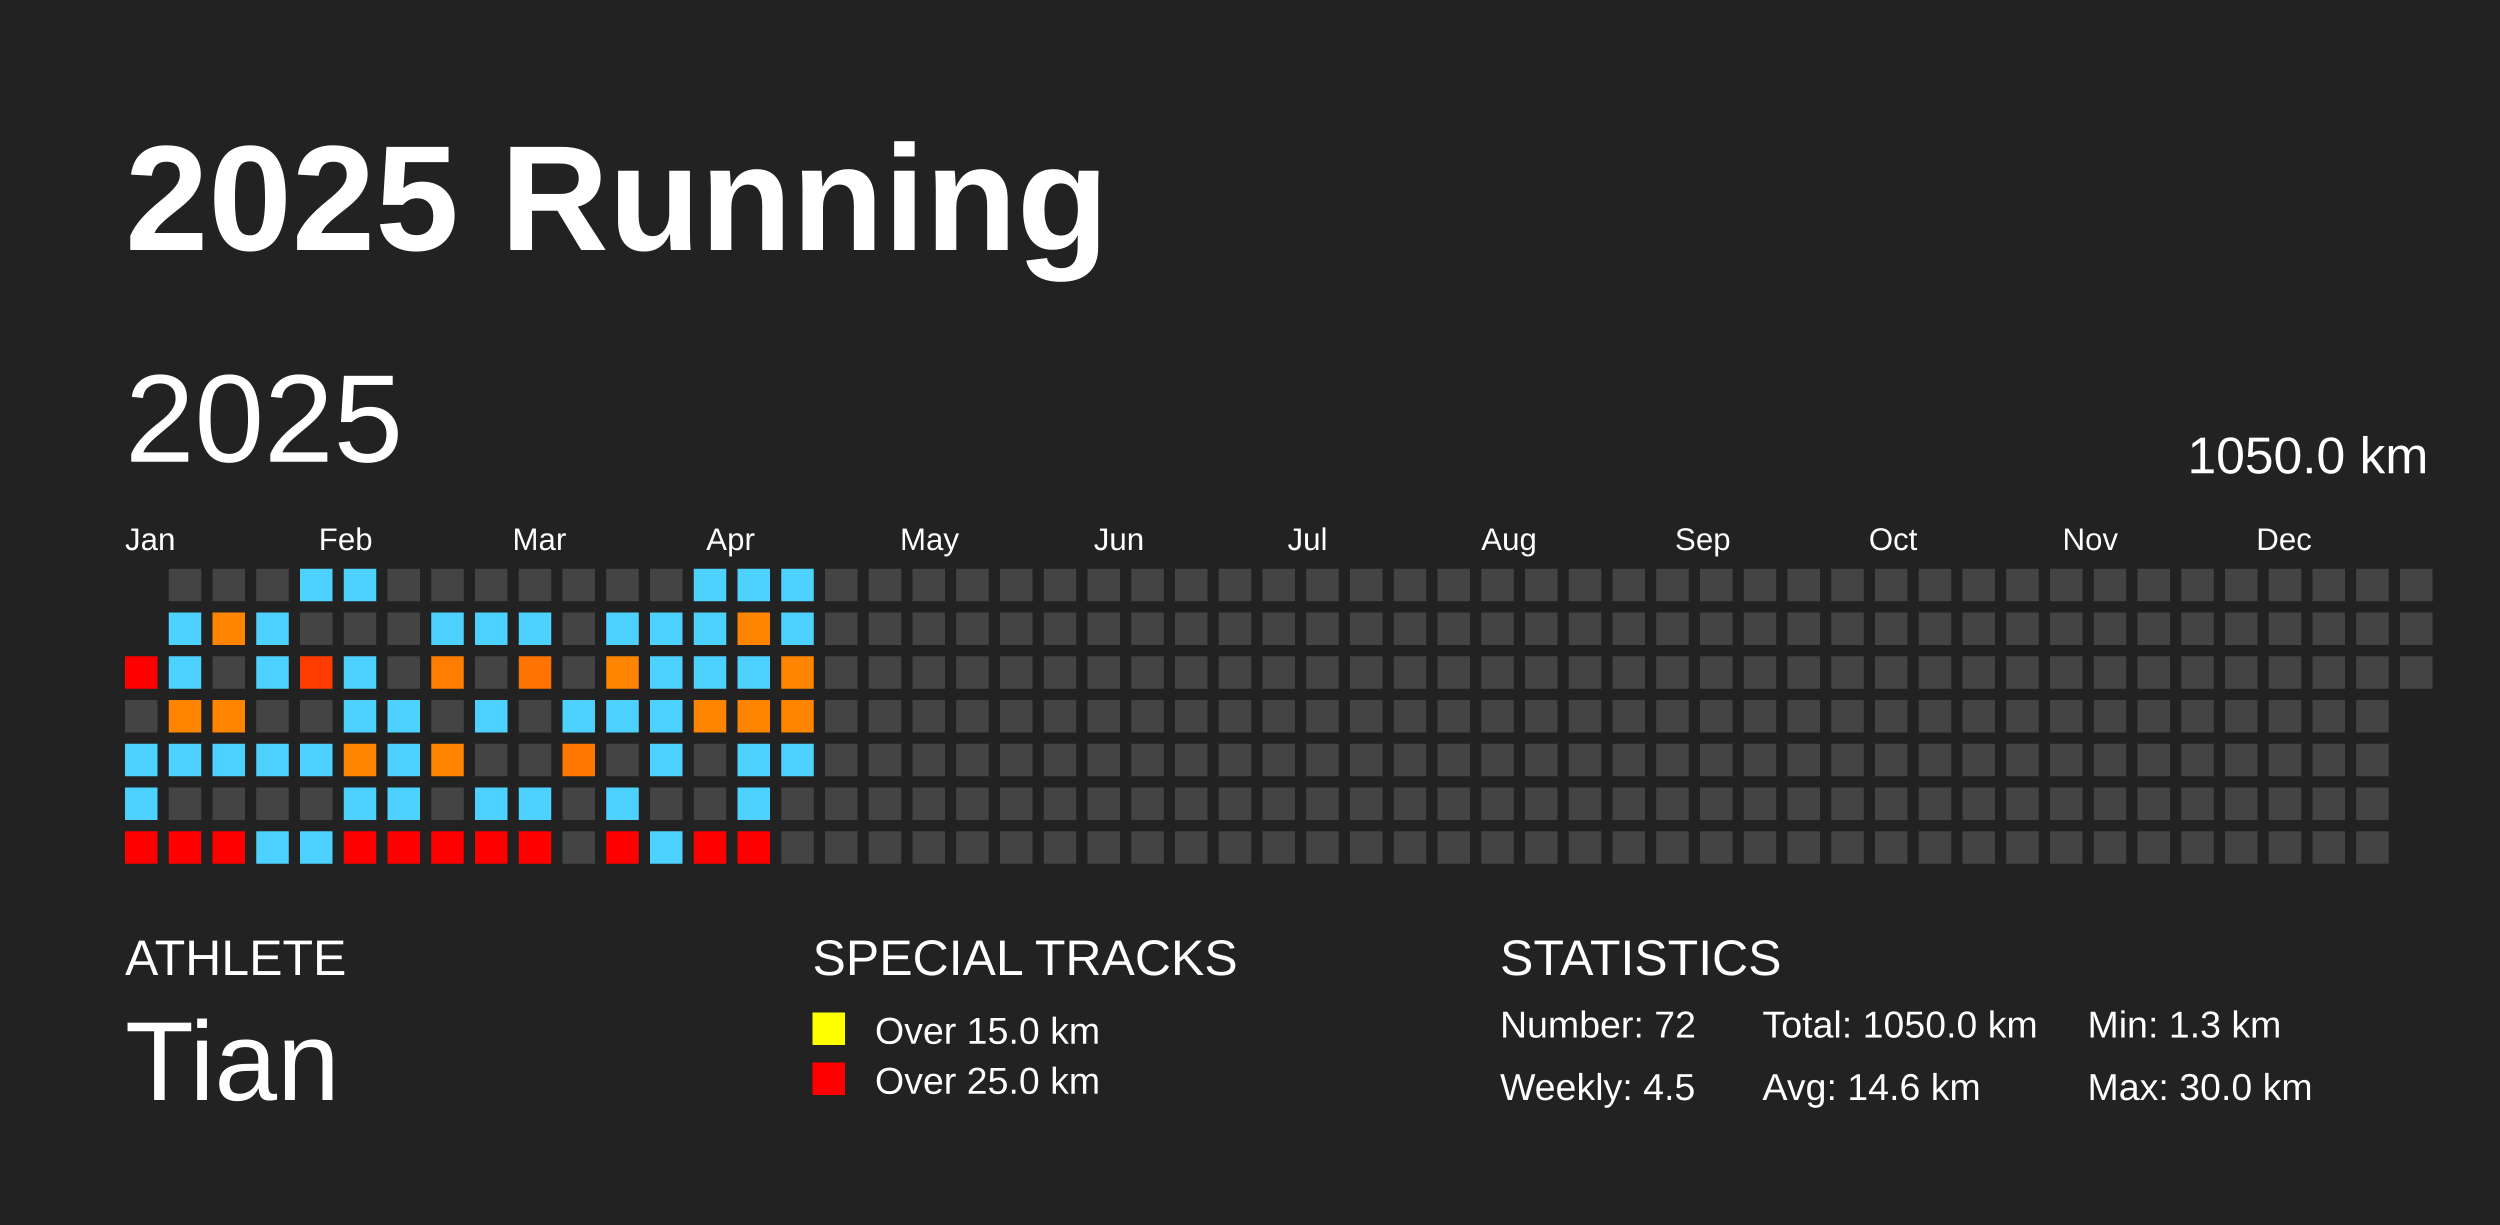
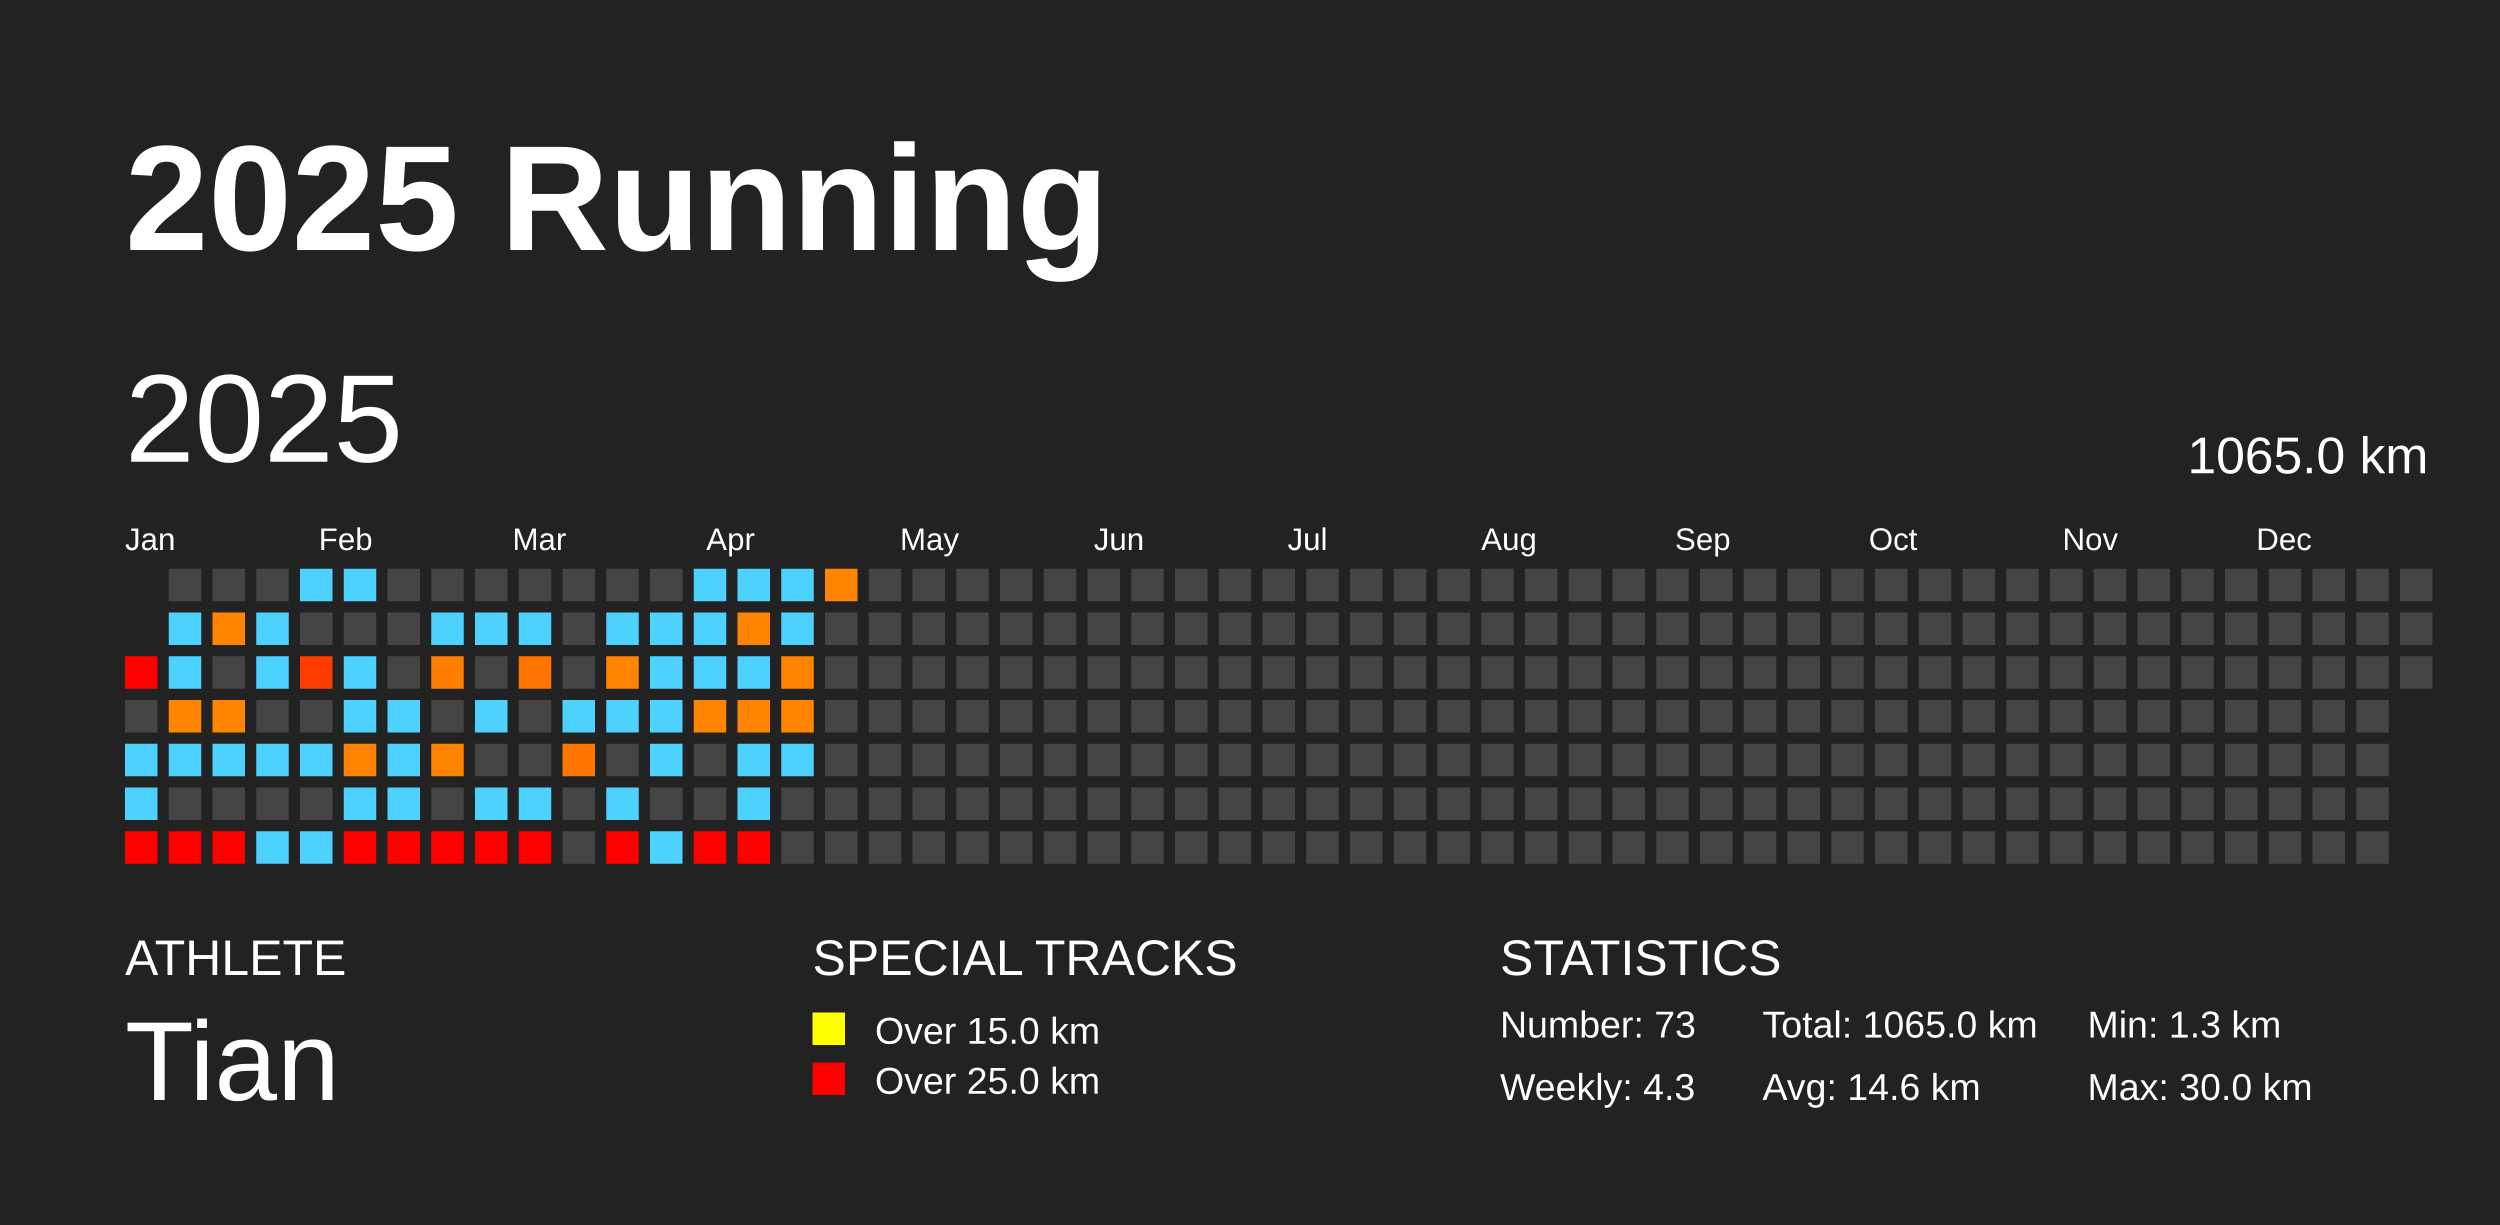
<svg xmlns="http://www.w3.org/2000/svg" baseProfile="full" height="98mm" version="1.1" viewBox="0,0,200,98" width="200mm">
  <defs />
  <rect fill="#222222" height="98" width="200" x="0" y="0" />
  <text fill="#FFFFFF" style="font-size:12px; font-family:Arial; font-weight:bold;" x="10" y="20">2025 Running</text>
  <text fill="#FFFFFF" style="font-size:4px; font-family:Arial" x="10" y="78">ATHLETE</text>
  <text fill="#FFFFFF" style="font-size:9px; font-family:Arial" x="10" y="88">Tian</text>
  <text fill="#FFFFFF" style="font-size:4px; font-family:Arial" x="65" y="78">SPECIAL TRACKS</text>
  <rect fill="yellow" height="2.6" width="2.6" x="65" y="81" />
  <text fill="#FFFFFF" style="font-size:3px; font-family:Arial" x="70" y="83.5">Over 15.0 km</text>
  <rect fill="red" height="2.6" width="2.6" x="65" y="85" />
  <text fill="#FFFFFF" style="font-size:3px; font-family:Arial" x="70" y="87.5">Over 25.0 km</text>
  <text fill="#FFFFFF" style="font-size:4px; font-family:Arial" x="120" y="78">STATISTICS</text>
-   <text fill="#FFFFFF" style="font-size:3px; font-family:Arial" x="120" y="83">Number: 72</text>
-   <text fill="#FFFFFF" style="font-size:3px; font-family:Arial" x="120" y="88">Weekly: 4.5</text>
-   <text fill="#FFFFFF" style="font-size:3px; font-family:Arial" x="141" y="83">Total: 1050.0 km</text>
+   <text fill="#FFFFFF" style="font-size:3px; font-family:Arial" x="120" y="83">Number: 73</text>
+   <text fill="#FFFFFF" style="font-size:3px; font-family:Arial" x="120" y="88">Weekly: 4.3</text>
+   <text fill="#FFFFFF" style="font-size:3px; font-family:Arial" x="141" y="83">Total: 1065.0 km</text>
  <text fill="#FFFFFF" style="font-size:3px; font-family:Arial" x="141" y="88">Avg: 14.6 km</text>
  <text fill="#FFFFFF" style="font-size:3px; font-family:Arial" x="167" y="83">Min: 1.3 km</text>
  <text fill="#FFFFFF" style="font-size:3px; font-family:Arial" x="167" y="88">Max: 30.0 km</text>
  <text dominant-baseline="hanging" fill="#FFFFFF" style="font-size:10.0px; font-family:Arial;" x="10" y="30">2025</text>
-   <text dominant-baseline="hanging" fill="#FFFFFF" style="font-size:4.125px; font-family:Arial;" x="175" y="35">1050.0 km</text>
+   <text dominant-baseline="hanging" fill="#FFFFFF" style="font-size:4.125px; font-family:Arial;" x="175" y="35">1065.0 km</text>
  <text fill="#FFFFFF" style="font-size:2.5px; font-family:Arial" x="10.0" y="44">Jan</text>
  <text fill="#FFFFFF" style="font-size:2.5px; font-family:Arial" x="25.5" y="44">Feb</text>
  <text fill="#FFFFFF" style="font-size:2.5px; font-family:Arial" x="41.0" y="44">Mar</text>
  <text fill="#FFFFFF" style="font-size:2.5px; font-family:Arial" x="56.5" y="44">Apr</text>
  <text fill="#FFFFFF" style="font-size:2.5px; font-family:Arial" x="72.0" y="44">May</text>
  <text fill="#FFFFFF" style="font-size:2.5px; font-family:Arial" x="87.5" y="44">Jun</text>
  <text fill="#FFFFFF" style="font-size:2.5px; font-family:Arial" x="103.0" y="44">Jul</text>
  <text fill="#FFFFFF" style="font-size:2.5px; font-family:Arial" x="118.5" y="44">Aug</text>
  <text fill="#FFFFFF" style="font-size:2.5px; font-family:Arial" x="134.0" y="44">Sep</text>
  <text fill="#FFFFFF" style="font-size:2.5px; font-family:Arial" x="149.5" y="44">Oct</text>
  <text fill="#FFFFFF" style="font-size:2.5px; font-family:Arial" x="165.0" y="44">Nov</text>
  <text fill="#FFFFFF" style="font-size:2.5px; font-family:Arial" x="180.5" y="44">Dec</text>
  <rect fill="red" height="2.6" width="2.6" x="10.0" y="52.5" />
  <rect fill="#444444" height="2.6" width="2.6" x="10.0" y="56.0" />
  <rect fill="#4dd2ff" height="2.6" width="2.6" x="10.0" y="59.5" />
  <rect fill="#4dd2ff" height="2.6" width="2.6" x="10.0" y="63.0" />
  <rect fill="red" height="2.6" width="2.6" x="10.0" y="66.5" />
  <rect fill="#444444" height="2.6" width="2.6" x="13.5" y="45.5" />
  <rect fill="#4dd2ff" height="2.6" width="2.6" x="13.5" y="49.0" />
  <rect fill="#4dd2ff" height="2.6" width="2.6" x="13.5" y="52.5" />
  <rect fill="#ff8500" height="2.6" width="2.6" x="13.5" y="56.0" />
  <rect fill="#4dd2ff" height="2.6" width="2.6" x="13.5" y="59.5" />
  <rect fill="#444444" height="2.6" width="2.6" x="13.5" y="63.0" />
  <rect fill="red" height="2.6" width="2.6" x="13.5" y="66.5" />
  <rect fill="#444444" height="2.6" width="2.6" x="17.0" y="45.5" />
  <rect fill="#ff8500" height="2.6" width="2.6" x="17.0" y="49.0" />
  <rect fill="#444444" height="2.6" width="2.6" x="17.0" y="52.5" />
  <rect fill="#ff8500" height="2.6" width="2.6" x="17.0" y="56.0" />
  <rect fill="#4dd2ff" height="2.6" width="2.6" x="17.0" y="59.5" />
  <rect fill="#444444" height="2.6" width="2.6" x="17.0" y="63.0" />
  <rect fill="red" height="2.6" width="2.6" x="17.0" y="66.5" />
  <rect fill="#444444" height="2.6" width="2.6" x="20.5" y="45.5" />
  <rect fill="#4dd2ff" height="2.6" width="2.6" x="20.5" y="49.0" />
  <rect fill="#4dd2ff" height="2.6" width="2.6" x="20.5" y="52.5" />
  <rect fill="#444444" height="2.6" width="2.6" x="20.5" y="56.0" />
  <rect fill="#4dd2ff" height="2.6" width="2.6" x="20.5" y="59.5" />
  <rect fill="#444444" height="2.6" width="2.6" x="20.5" y="63.0" />
  <rect fill="#4dd2ff" height="2.6" width="2.6" x="20.5" y="66.5" />
  <rect fill="#4dd2ff" height="2.6" width="2.6" x="24.0" y="45.5" />
  <rect fill="#444444" height="2.6" width="2.6" x="24.0" y="49.0" />
  <rect fill="#ff3c00" height="2.6" width="2.6" x="24.0" y="52.5" />
  <rect fill="#444444" height="2.6" width="2.6" x="24.0" y="56.0" />
  <rect fill="#4dd2ff" height="2.6" width="2.6" x="24.0" y="59.5" />
  <rect fill="#444444" height="2.6" width="2.6" x="24.0" y="63.0" />
  <rect fill="#4dd2ff" height="2.6" width="2.6" x="24.0" y="66.5" />
  <rect fill="#4dd2ff" height="2.6" width="2.6" x="27.5" y="45.5" />
  <rect fill="#444444" height="2.6" width="2.6" x="27.5" y="49.0" />
  <rect fill="#4dd2ff" height="2.6" width="2.6" x="27.5" y="52.5" />
  <rect fill="#4dd2ff" height="2.6" width="2.6" x="27.5" y="56.0" />
  <rect fill="#ff8500" height="2.6" width="2.6" x="27.5" y="59.5" />
  <rect fill="#4dd2ff" height="2.6" width="2.6" x="27.5" y="63.0" />
  <rect fill="red" height="2.6" width="2.6" x="27.5" y="66.5" />
  <rect fill="#444444" height="2.6" width="2.6" x="31.0" y="45.5" />
  <rect fill="#444444" height="2.6" width="2.6" x="31.0" y="49.0" />
  <rect fill="#444444" height="2.6" width="2.6" x="31.0" y="52.5" />
  <rect fill="#4dd2ff" height="2.6" width="2.6" x="31.0" y="56.0" />
  <rect fill="#4dd2ff" height="2.6" width="2.6" x="31.0" y="59.5" />
  <rect fill="#4dd2ff" height="2.6" width="2.6" x="31.0" y="63.0" />
  <rect fill="red" height="2.6" width="2.6" x="31.0" y="66.5" />
  <rect fill="#444444" height="2.6" width="2.6" x="34.5" y="45.5" />
  <rect fill="#4dd2ff" height="2.6" width="2.6" x="34.5" y="49.0" />
  <rect fill="#ff7d00" height="2.6" width="2.6" x="34.5" y="52.5" />
  <rect fill="#444444" height="2.6" width="2.6" x="34.5" y="56.0" />
  <rect fill="#ff8500" height="2.6" width="2.6" x="34.5" y="59.5" />
  <rect fill="#444444" height="2.6" width="2.6" x="34.5" y="63.0" />
  <rect fill="red" height="2.6" width="2.6" x="34.5" y="66.5" />
  <rect fill="#444444" height="2.6" width="2.6" x="38.0" y="45.5" />
  <rect fill="#4dd2ff" height="2.6" width="2.6" x="38.0" y="49.0" />
  <rect fill="#444444" height="2.6" width="2.6" x="38.0" y="52.5" />
  <rect fill="#4dd2ff" height="2.6" width="2.6" x="38.0" y="56.0" />
  <rect fill="#444444" height="2.6" width="2.6" x="38.0" y="59.5" />
  <rect fill="#4dd2ff" height="2.6" width="2.6" x="38.0" y="63.0" />
  <rect fill="red" height="2.6" width="2.6" x="38.0" y="66.5" />
  <rect fill="#444444" height="2.6" width="2.6" x="41.5" y="45.5" />
  <rect fill="#4dd2ff" height="2.6" width="2.6" x="41.5" y="49.0" />
  <rect fill="#ff7400" height="2.6" width="2.6" x="41.5" y="52.5" />
  <rect fill="#444444" height="2.6" width="2.6" x="41.5" y="56.0" />
  <rect fill="#444444" height="2.6" width="2.6" x="41.5" y="59.5" />
  <rect fill="#4dd2ff" height="2.6" width="2.6" x="41.5" y="63.0" />
  <rect fill="red" height="2.6" width="2.6" x="41.5" y="66.5" />
  <rect fill="#444444" height="2.6" width="2.6" x="45.0" y="45.5" />
  <rect fill="#444444" height="2.6" width="2.6" x="45.0" y="49.0" />
  <rect fill="#444444" height="2.6" width="2.6" x="45.0" y="52.5" />
  <rect fill="#4dd2ff" height="2.6" width="2.6" x="45.0" y="56.0" />
  <rect fill="#ff7700" height="2.6" width="2.6" x="45.0" y="59.5" />
  <rect fill="#444444" height="2.6" width="2.6" x="45.0" y="63.0" />
  <rect fill="#444444" height="2.6" width="2.6" x="45.0" y="66.5" />
  <rect fill="#444444" height="2.6" width="2.6" x="48.5" y="45.5" />
  <rect fill="#4dd2ff" height="2.6" width="2.6" x="48.5" y="49.0" />
  <rect fill="#ff8500" height="2.6" width="2.6" x="48.5" y="52.5" />
  <rect fill="#4dd2ff" height="2.6" width="2.6" x="48.5" y="56.0" />
  <rect fill="#444444" height="2.6" width="2.6" x="48.5" y="59.5" />
  <rect fill="#4dd2ff" height="2.6" width="2.6" x="48.5" y="63.0" />
  <rect fill="red" height="2.6" width="2.6" x="48.5" y="66.5" />
  <rect fill="#444444" height="2.6" width="2.6" x="52.0" y="45.5" />
  <rect fill="#4dd2ff" height="2.6" width="2.6" x="52.0" y="49.0" />
  <rect fill="#4dd2ff" height="2.6" width="2.6" x="52.0" y="52.5" />
  <rect fill="#4dd2ff" height="2.6" width="2.6" x="52.0" y="56.0" />
  <rect fill="#4dd2ff" height="2.6" width="2.6" x="52.0" y="59.5" />
  <rect fill="#444444" height="2.6" width="2.6" x="52.0" y="63.0" />
  <rect fill="#4dd2ff" height="2.6" width="2.6" x="52.0" y="66.5" />
  <rect fill="#4dd2ff" height="2.6" width="2.6" x="55.5" y="45.5" />
  <rect fill="#4dd2ff" height="2.6" width="2.6" x="55.5" y="49.0" />
  <rect fill="#4dd2ff" height="2.6" width="2.6" x="55.5" y="52.5" />
  <rect fill="#ff8500" height="2.6" width="2.6" x="55.5" y="56.0" />
  <rect fill="#444444" height="2.6" width="2.6" x="55.5" y="59.5" />
  <rect fill="#444444" height="2.6" width="2.6" x="55.5" y="63.0" />
  <rect fill="red" height="2.6" width="2.6" x="55.5" y="66.5" />
  <rect fill="#4dd2ff" height="2.6" width="2.6" x="59.0" y="45.5" />
  <rect fill="#ff8500" height="2.6" width="2.6" x="59.0" y="49.0" />
  <rect fill="#4dd2ff" height="2.6" width="2.6" x="59.0" y="52.5" />
  <rect fill="#ff8500" height="2.6" width="2.6" x="59.0" y="56.0" />
  <rect fill="#4dd2ff" height="2.6" width="2.6" x="59.0" y="59.5" />
  <rect fill="#4dd2ff" height="2.6" width="2.6" x="59.0" y="63.0" />
  <rect fill="red" height="2.6" width="2.6" x="59.0" y="66.5" />
  <rect fill="#4dd2ff" height="2.6" width="2.6" x="62.5" y="45.5" />
  <rect fill="#4dd2ff" height="2.6" width="2.6" x="62.5" y="49.0" />
  <rect fill="#ff8500" height="2.6" width="2.6" x="62.5" y="52.5" />
  <rect fill="#ff8500" height="2.6" width="2.6" x="62.5" y="56.0" />
  <rect fill="#4dd2ff" height="2.6" width="2.6" x="62.5" y="59.5" />
  <rect fill="#444444" height="2.6" width="2.6" x="62.5" y="63.0" />
  <rect fill="#444444" height="2.6" width="2.6" x="62.5" y="66.5" />
-   <rect fill="#444444" height="2.6" width="2.6" x="66.0" y="45.5" />
+   <rect fill="#ff8500" height="2.6" width="2.6" x="66.0" y="45.5" />
  <rect fill="#444444" height="2.6" width="2.6" x="66.0" y="49.0" />
  <rect fill="#444444" height="2.6" width="2.6" x="66.0" y="52.5" />
  <rect fill="#444444" height="2.6" width="2.6" x="66.0" y="56.0" />
  <rect fill="#444444" height="2.6" width="2.6" x="66.0" y="59.5" />
  <rect fill="#444444" height="2.6" width="2.6" x="66.0" y="63.0" />
  <rect fill="#444444" height="2.6" width="2.6" x="66.0" y="66.5" />
  <rect fill="#444444" height="2.6" width="2.6" x="69.5" y="45.5" />
  <rect fill="#444444" height="2.6" width="2.6" x="69.5" y="49.0" />
  <rect fill="#444444" height="2.6" width="2.6" x="69.5" y="52.5" />
  <rect fill="#444444" height="2.6" width="2.6" x="69.5" y="56.0" />
  <rect fill="#444444" height="2.6" width="2.6" x="69.5" y="59.5" />
  <rect fill="#444444" height="2.6" width="2.6" x="69.5" y="63.0" />
  <rect fill="#444444" height="2.6" width="2.6" x="69.5" y="66.5" />
  <rect fill="#444444" height="2.6" width="2.6" x="73.0" y="45.5" />
  <rect fill="#444444" height="2.6" width="2.6" x="73.0" y="49.0" />
  <rect fill="#444444" height="2.6" width="2.6" x="73.0" y="52.5" />
  <rect fill="#444444" height="2.6" width="2.6" x="73.0" y="56.0" />
  <rect fill="#444444" height="2.6" width="2.6" x="73.0" y="59.5" />
  <rect fill="#444444" height="2.6" width="2.6" x="73.0" y="63.0" />
  <rect fill="#444444" height="2.6" width="2.6" x="73.0" y="66.5" />
  <rect fill="#444444" height="2.6" width="2.6" x="76.5" y="45.5" />
  <rect fill="#444444" height="2.6" width="2.6" x="76.5" y="49.0" />
  <rect fill="#444444" height="2.6" width="2.6" x="76.5" y="52.5" />
  <rect fill="#444444" height="2.6" width="2.6" x="76.5" y="56.0" />
  <rect fill="#444444" height="2.6" width="2.6" x="76.5" y="59.5" />
  <rect fill="#444444" height="2.6" width="2.6" x="76.5" y="63.0" />
  <rect fill="#444444" height="2.6" width="2.6" x="76.5" y="66.5" />
  <rect fill="#444444" height="2.6" width="2.6" x="80.0" y="45.5" />
  <rect fill="#444444" height="2.6" width="2.6" x="80.0" y="49.0" />
  <rect fill="#444444" height="2.6" width="2.6" x="80.0" y="52.5" />
  <rect fill="#444444" height="2.6" width="2.6" x="80.0" y="56.0" />
  <rect fill="#444444" height="2.6" width="2.6" x="80.0" y="59.5" />
  <rect fill="#444444" height="2.6" width="2.6" x="80.0" y="63.0" />
  <rect fill="#444444" height="2.6" width="2.6" x="80.0" y="66.5" />
  <rect fill="#444444" height="2.6" width="2.6" x="83.5" y="45.5" />
  <rect fill="#444444" height="2.6" width="2.6" x="83.5" y="49.0" />
  <rect fill="#444444" height="2.6" width="2.6" x="83.5" y="52.5" />
  <rect fill="#444444" height="2.6" width="2.6" x="83.5" y="56.0" />
  <rect fill="#444444" height="2.6" width="2.6" x="83.5" y="59.5" />
  <rect fill="#444444" height="2.6" width="2.6" x="83.5" y="63.0" />
  <rect fill="#444444" height="2.6" width="2.6" x="83.5" y="66.5" />
  <rect fill="#444444" height="2.6" width="2.6" x="87.0" y="45.5" />
  <rect fill="#444444" height="2.6" width="2.6" x="87.0" y="49.0" />
  <rect fill="#444444" height="2.6" width="2.6" x="87.0" y="52.5" />
  <rect fill="#444444" height="2.6" width="2.6" x="87.0" y="56.0" />
  <rect fill="#444444" height="2.6" width="2.6" x="87.0" y="59.5" />
  <rect fill="#444444" height="2.6" width="2.6" x="87.0" y="63.0" />
  <rect fill="#444444" height="2.6" width="2.6" x="87.0" y="66.5" />
  <rect fill="#444444" height="2.6" width="2.6" x="90.5" y="45.5" />
  <rect fill="#444444" height="2.6" width="2.6" x="90.5" y="49.0" />
  <rect fill="#444444" height="2.6" width="2.6" x="90.5" y="52.5" />
  <rect fill="#444444" height="2.6" width="2.6" x="90.5" y="56.0" />
  <rect fill="#444444" height="2.6" width="2.6" x="90.5" y="59.5" />
  <rect fill="#444444" height="2.6" width="2.6" x="90.5" y="63.0" />
  <rect fill="#444444" height="2.6" width="2.6" x="90.5" y="66.5" />
  <rect fill="#444444" height="2.6" width="2.6" x="94.0" y="45.5" />
  <rect fill="#444444" height="2.6" width="2.6" x="94.0" y="49.0" />
  <rect fill="#444444" height="2.6" width="2.6" x="94.0" y="52.5" />
  <rect fill="#444444" height="2.6" width="2.6" x="94.0" y="56.0" />
  <rect fill="#444444" height="2.6" width="2.6" x="94.0" y="59.5" />
  <rect fill="#444444" height="2.6" width="2.6" x="94.0" y="63.0" />
  <rect fill="#444444" height="2.6" width="2.6" x="94.0" y="66.5" />
  <rect fill="#444444" height="2.6" width="2.6" x="97.5" y="45.5" />
  <rect fill="#444444" height="2.6" width="2.6" x="97.5" y="49.0" />
  <rect fill="#444444" height="2.6" width="2.6" x="97.5" y="52.5" />
  <rect fill="#444444" height="2.6" width="2.6" x="97.5" y="56.0" />
  <rect fill="#444444" height="2.6" width="2.6" x="97.5" y="59.5" />
  <rect fill="#444444" height="2.6" width="2.6" x="97.5" y="63.0" />
  <rect fill="#444444" height="2.6" width="2.6" x="97.5" y="66.5" />
  <rect fill="#444444" height="2.6" width="2.6" x="101.0" y="45.5" />
  <rect fill="#444444" height="2.6" width="2.6" x="101.0" y="49.0" />
  <rect fill="#444444" height="2.6" width="2.6" x="101.0" y="52.5" />
  <rect fill="#444444" height="2.6" width="2.6" x="101.0" y="56.0" />
  <rect fill="#444444" height="2.6" width="2.6" x="101.0" y="59.5" />
  <rect fill="#444444" height="2.6" width="2.6" x="101.0" y="63.0" />
  <rect fill="#444444" height="2.6" width="2.6" x="101.0" y="66.5" />
  <rect fill="#444444" height="2.6" width="2.6" x="104.5" y="45.5" />
  <rect fill="#444444" height="2.6" width="2.6" x="104.5" y="49.0" />
  <rect fill="#444444" height="2.6" width="2.6" x="104.5" y="52.5" />
  <rect fill="#444444" height="2.6" width="2.6" x="104.5" y="56.0" />
  <rect fill="#444444" height="2.6" width="2.6" x="104.5" y="59.5" />
  <rect fill="#444444" height="2.6" width="2.6" x="104.5" y="63.0" />
  <rect fill="#444444" height="2.6" width="2.6" x="104.5" y="66.5" />
  <rect fill="#444444" height="2.6" width="2.6" x="108.0" y="45.5" />
  <rect fill="#444444" height="2.6" width="2.6" x="108.0" y="49.0" />
  <rect fill="#444444" height="2.6" width="2.6" x="108.0" y="52.5" />
  <rect fill="#444444" height="2.6" width="2.6" x="108.0" y="56.0" />
  <rect fill="#444444" height="2.6" width="2.6" x="108.0" y="59.5" />
  <rect fill="#444444" height="2.6" width="2.6" x="108.0" y="63.0" />
  <rect fill="#444444" height="2.6" width="2.6" x="108.0" y="66.5" />
  <rect fill="#444444" height="2.6" width="2.6" x="111.5" y="45.5" />
  <rect fill="#444444" height="2.6" width="2.6" x="111.5" y="49.0" />
  <rect fill="#444444" height="2.6" width="2.6" x="111.5" y="52.5" />
  <rect fill="#444444" height="2.6" width="2.6" x="111.5" y="56.0" />
  <rect fill="#444444" height="2.6" width="2.6" x="111.5" y="59.5" />
  <rect fill="#444444" height="2.6" width="2.6" x="111.5" y="63.0" />
  <rect fill="#444444" height="2.6" width="2.6" x="111.5" y="66.5" />
  <rect fill="#444444" height="2.6" width="2.6" x="115.0" y="45.5" />
  <rect fill="#444444" height="2.6" width="2.6" x="115.0" y="49.0" />
  <rect fill="#444444" height="2.6" width="2.6" x="115.0" y="52.5" />
  <rect fill="#444444" height="2.6" width="2.6" x="115.0" y="56.0" />
  <rect fill="#444444" height="2.6" width="2.6" x="115.0" y="59.5" />
  <rect fill="#444444" height="2.6" width="2.6" x="115.0" y="63.0" />
  <rect fill="#444444" height="2.6" width="2.6" x="115.0" y="66.5" />
  <rect fill="#444444" height="2.6" width="2.6" x="118.5" y="45.5" />
  <rect fill="#444444" height="2.6" width="2.6" x="118.5" y="49.0" />
  <rect fill="#444444" height="2.6" width="2.6" x="118.5" y="52.5" />
  <rect fill="#444444" height="2.6" width="2.6" x="118.5" y="56.0" />
  <rect fill="#444444" height="2.6" width="2.6" x="118.5" y="59.5" />
  <rect fill="#444444" height="2.6" width="2.6" x="118.5" y="63.0" />
  <rect fill="#444444" height="2.6" width="2.6" x="118.5" y="66.5" />
  <rect fill="#444444" height="2.6" width="2.6" x="122.0" y="45.5" />
  <rect fill="#444444" height="2.6" width="2.6" x="122.0" y="49.0" />
  <rect fill="#444444" height="2.6" width="2.6" x="122.0" y="52.5" />
  <rect fill="#444444" height="2.6" width="2.6" x="122.0" y="56.0" />
  <rect fill="#444444" height="2.6" width="2.6" x="122.0" y="59.5" />
  <rect fill="#444444" height="2.6" width="2.6" x="122.0" y="63.0" />
  <rect fill="#444444" height="2.6" width="2.6" x="122.0" y="66.5" />
  <rect fill="#444444" height="2.6" width="2.6" x="125.5" y="45.5" />
  <rect fill="#444444" height="2.6" width="2.6" x="125.5" y="49.0" />
  <rect fill="#444444" height="2.6" width="2.6" x="125.5" y="52.5" />
  <rect fill="#444444" height="2.6" width="2.6" x="125.5" y="56.0" />
  <rect fill="#444444" height="2.6" width="2.6" x="125.5" y="59.5" />
  <rect fill="#444444" height="2.6" width="2.6" x="125.5" y="63.0" />
  <rect fill="#444444" height="2.6" width="2.6" x="125.5" y="66.5" />
  <rect fill="#444444" height="2.6" width="2.6" x="129.0" y="45.5" />
  <rect fill="#444444" height="2.6" width="2.6" x="129.0" y="49.0" />
  <rect fill="#444444" height="2.6" width="2.6" x="129.0" y="52.5" />
  <rect fill="#444444" height="2.6" width="2.6" x="129.0" y="56.0" />
  <rect fill="#444444" height="2.6" width="2.6" x="129.0" y="59.5" />
  <rect fill="#444444" height="2.6" width="2.6" x="129.0" y="63.0" />
  <rect fill="#444444" height="2.6" width="2.6" x="129.0" y="66.5" />
  <rect fill="#444444" height="2.6" width="2.6" x="132.5" y="45.5" />
  <rect fill="#444444" height="2.6" width="2.6" x="132.5" y="49.0" />
  <rect fill="#444444" height="2.6" width="2.6" x="132.5" y="52.5" />
  <rect fill="#444444" height="2.6" width="2.6" x="132.5" y="56.0" />
  <rect fill="#444444" height="2.6" width="2.6" x="132.5" y="59.5" />
  <rect fill="#444444" height="2.6" width="2.6" x="132.5" y="63.0" />
  <rect fill="#444444" height="2.6" width="2.6" x="132.5" y="66.5" />
  <rect fill="#444444" height="2.6" width="2.6" x="136.0" y="45.5" />
  <rect fill="#444444" height="2.6" width="2.6" x="136.0" y="49.0" />
  <rect fill="#444444" height="2.6" width="2.6" x="136.0" y="52.5" />
  <rect fill="#444444" height="2.6" width="2.6" x="136.0" y="56.0" />
  <rect fill="#444444" height="2.6" width="2.6" x="136.0" y="59.5" />
  <rect fill="#444444" height="2.6" width="2.6" x="136.0" y="63.0" />
  <rect fill="#444444" height="2.6" width="2.6" x="136.0" y="66.5" />
  <rect fill="#444444" height="2.6" width="2.6" x="139.5" y="45.5" />
  <rect fill="#444444" height="2.6" width="2.6" x="139.5" y="49.0" />
  <rect fill="#444444" height="2.6" width="2.6" x="139.5" y="52.5" />
  <rect fill="#444444" height="2.6" width="2.6" x="139.5" y="56.0" />
  <rect fill="#444444" height="2.6" width="2.6" x="139.5" y="59.5" />
  <rect fill="#444444" height="2.6" width="2.6" x="139.5" y="63.0" />
  <rect fill="#444444" height="2.6" width="2.6" x="139.5" y="66.5" />
  <rect fill="#444444" height="2.6" width="2.6" x="143.0" y="45.5" />
  <rect fill="#444444" height="2.6" width="2.6" x="143.0" y="49.0" />
  <rect fill="#444444" height="2.6" width="2.6" x="143.0" y="52.5" />
  <rect fill="#444444" height="2.6" width="2.6" x="143.0" y="56.0" />
  <rect fill="#444444" height="2.6" width="2.6" x="143.0" y="59.5" />
  <rect fill="#444444" height="2.6" width="2.6" x="143.0" y="63.0" />
  <rect fill="#444444" height="2.6" width="2.6" x="143.0" y="66.5" />
  <rect fill="#444444" height="2.6" width="2.6" x="146.5" y="45.5" />
  <rect fill="#444444" height="2.6" width="2.6" x="146.5" y="49.0" />
  <rect fill="#444444" height="2.6" width="2.6" x="146.5" y="52.5" />
  <rect fill="#444444" height="2.6" width="2.6" x="146.5" y="56.0" />
  <rect fill="#444444" height="2.6" width="2.6" x="146.5" y="59.5" />
  <rect fill="#444444" height="2.6" width="2.6" x="146.5" y="63.0" />
  <rect fill="#444444" height="2.6" width="2.6" x="146.5" y="66.5" />
  <rect fill="#444444" height="2.6" width="2.6" x="150.0" y="45.5" />
  <rect fill="#444444" height="2.6" width="2.6" x="150.0" y="49.0" />
  <rect fill="#444444" height="2.6" width="2.6" x="150.0" y="52.5" />
  <rect fill="#444444" height="2.6" width="2.6" x="150.0" y="56.0" />
  <rect fill="#444444" height="2.6" width="2.6" x="150.0" y="59.5" />
  <rect fill="#444444" height="2.6" width="2.6" x="150.0" y="63.0" />
  <rect fill="#444444" height="2.6" width="2.6" x="150.0" y="66.5" />
  <rect fill="#444444" height="2.6" width="2.6" x="153.5" y="45.5" />
  <rect fill="#444444" height="2.6" width="2.6" x="153.5" y="49.0" />
  <rect fill="#444444" height="2.6" width="2.6" x="153.5" y="52.5" />
  <rect fill="#444444" height="2.6" width="2.6" x="153.5" y="56.0" />
  <rect fill="#444444" height="2.6" width="2.6" x="153.5" y="59.5" />
  <rect fill="#444444" height="2.6" width="2.6" x="153.5" y="63.0" />
  <rect fill="#444444" height="2.6" width="2.6" x="153.5" y="66.5" />
  <rect fill="#444444" height="2.6" width="2.6" x="157.0" y="45.5" />
  <rect fill="#444444" height="2.6" width="2.6" x="157.0" y="49.0" />
  <rect fill="#444444" height="2.6" width="2.6" x="157.0" y="52.5" />
  <rect fill="#444444" height="2.6" width="2.6" x="157.0" y="56.0" />
  <rect fill="#444444" height="2.6" width="2.6" x="157.0" y="59.5" />
  <rect fill="#444444" height="2.6" width="2.6" x="157.0" y="63.0" />
  <rect fill="#444444" height="2.6" width="2.6" x="157.0" y="66.5" />
  <rect fill="#444444" height="2.6" width="2.6" x="160.5" y="45.5" />
  <rect fill="#444444" height="2.6" width="2.6" x="160.5" y="49.0" />
  <rect fill="#444444" height="2.6" width="2.6" x="160.5" y="52.5" />
  <rect fill="#444444" height="2.6" width="2.6" x="160.5" y="56.0" />
  <rect fill="#444444" height="2.6" width="2.6" x="160.5" y="59.5" />
  <rect fill="#444444" height="2.6" width="2.6" x="160.5" y="63.0" />
  <rect fill="#444444" height="2.6" width="2.6" x="160.5" y="66.5" />
  <rect fill="#444444" height="2.6" width="2.6" x="164.0" y="45.5" />
  <rect fill="#444444" height="2.6" width="2.6" x="164.0" y="49.0" />
  <rect fill="#444444" height="2.6" width="2.6" x="164.0" y="52.5" />
  <rect fill="#444444" height="2.6" width="2.6" x="164.0" y="56.0" />
  <rect fill="#444444" height="2.6" width="2.6" x="164.0" y="59.5" />
  <rect fill="#444444" height="2.6" width="2.6" x="164.0" y="63.0" />
  <rect fill="#444444" height="2.6" width="2.6" x="164.0" y="66.5" />
  <rect fill="#444444" height="2.6" width="2.6" x="167.5" y="45.5" />
  <rect fill="#444444" height="2.6" width="2.6" x="167.5" y="49.0" />
  <rect fill="#444444" height="2.6" width="2.6" x="167.5" y="52.5" />
  <rect fill="#444444" height="2.6" width="2.6" x="167.5" y="56.0" />
  <rect fill="#444444" height="2.6" width="2.6" x="167.5" y="59.5" />
  <rect fill="#444444" height="2.6" width="2.6" x="167.5" y="63.0" />
  <rect fill="#444444" height="2.6" width="2.6" x="167.5" y="66.5" />
  <rect fill="#444444" height="2.6" width="2.6" x="171.0" y="45.5" />
  <rect fill="#444444" height="2.6" width="2.6" x="171.0" y="49.0" />
  <rect fill="#444444" height="2.6" width="2.6" x="171.0" y="52.5" />
  <rect fill="#444444" height="2.6" width="2.6" x="171.0" y="56.0" />
  <rect fill="#444444" height="2.6" width="2.6" x="171.0" y="59.5" />
  <rect fill="#444444" height="2.6" width="2.6" x="171.0" y="63.0" />
  <rect fill="#444444" height="2.6" width="2.6" x="171.0" y="66.5" />
  <rect fill="#444444" height="2.6" width="2.6" x="174.5" y="45.5" />
  <rect fill="#444444" height="2.6" width="2.6" x="174.5" y="49.0" />
  <rect fill="#444444" height="2.6" width="2.6" x="174.5" y="52.5" />
  <rect fill="#444444" height="2.6" width="2.6" x="174.5" y="56.0" />
  <rect fill="#444444" height="2.6" width="2.6" x="174.5" y="59.5" />
  <rect fill="#444444" height="2.6" width="2.6" x="174.5" y="63.0" />
  <rect fill="#444444" height="2.6" width="2.6" x="174.5" y="66.5" />
  <rect fill="#444444" height="2.6" width="2.6" x="178.0" y="45.5" />
  <rect fill="#444444" height="2.6" width="2.6" x="178.0" y="49.0" />
  <rect fill="#444444" height="2.6" width="2.6" x="178.0" y="52.5" />
  <rect fill="#444444" height="2.6" width="2.6" x="178.0" y="56.0" />
  <rect fill="#444444" height="2.6" width="2.6" x="178.0" y="59.5" />
  <rect fill="#444444" height="2.6" width="2.6" x="178.0" y="63.0" />
  <rect fill="#444444" height="2.6" width="2.6" x="178.0" y="66.5" />
  <rect fill="#444444" height="2.6" width="2.6" x="181.5" y="45.5" />
  <rect fill="#444444" height="2.6" width="2.6" x="181.5" y="49.0" />
  <rect fill="#444444" height="2.6" width="2.6" x="181.5" y="52.5" />
  <rect fill="#444444" height="2.6" width="2.6" x="181.5" y="56.0" />
  <rect fill="#444444" height="2.6" width="2.6" x="181.5" y="59.5" />
  <rect fill="#444444" height="2.6" width="2.6" x="181.5" y="63.0" />
  <rect fill="#444444" height="2.6" width="2.6" x="181.5" y="66.5" />
  <rect fill="#444444" height="2.6" width="2.6" x="185.0" y="45.5" />
  <rect fill="#444444" height="2.6" width="2.6" x="185.0" y="49.0" />
  <rect fill="#444444" height="2.6" width="2.6" x="185.0" y="52.5" />
  <rect fill="#444444" height="2.6" width="2.6" x="185.0" y="56.0" />
  <rect fill="#444444" height="2.6" width="2.6" x="185.0" y="59.5" />
  <rect fill="#444444" height="2.6" width="2.6" x="185.0" y="63.0" />
  <rect fill="#444444" height="2.6" width="2.6" x="185.0" y="66.5" />
  <rect fill="#444444" height="2.6" width="2.6" x="188.5" y="45.5" />
  <rect fill="#444444" height="2.6" width="2.6" x="188.5" y="49.0" />
  <rect fill="#444444" height="2.6" width="2.6" x="188.5" y="52.5" />
  <rect fill="#444444" height="2.6" width="2.6" x="188.5" y="56.0" />
  <rect fill="#444444" height="2.6" width="2.6" x="188.5" y="59.5" />
  <rect fill="#444444" height="2.6" width="2.6" x="188.5" y="63.0" />
  <rect fill="#444444" height="2.6" width="2.6" x="188.5" y="66.5" />
  <rect fill="#444444" height="2.6" width="2.6" x="192.0" y="45.5" />
  <rect fill="#444444" height="2.6" width="2.6" x="192.0" y="49.0" />
  <rect fill="#444444" height="2.6" width="2.6" x="192.0" y="52.5" />
</svg>
